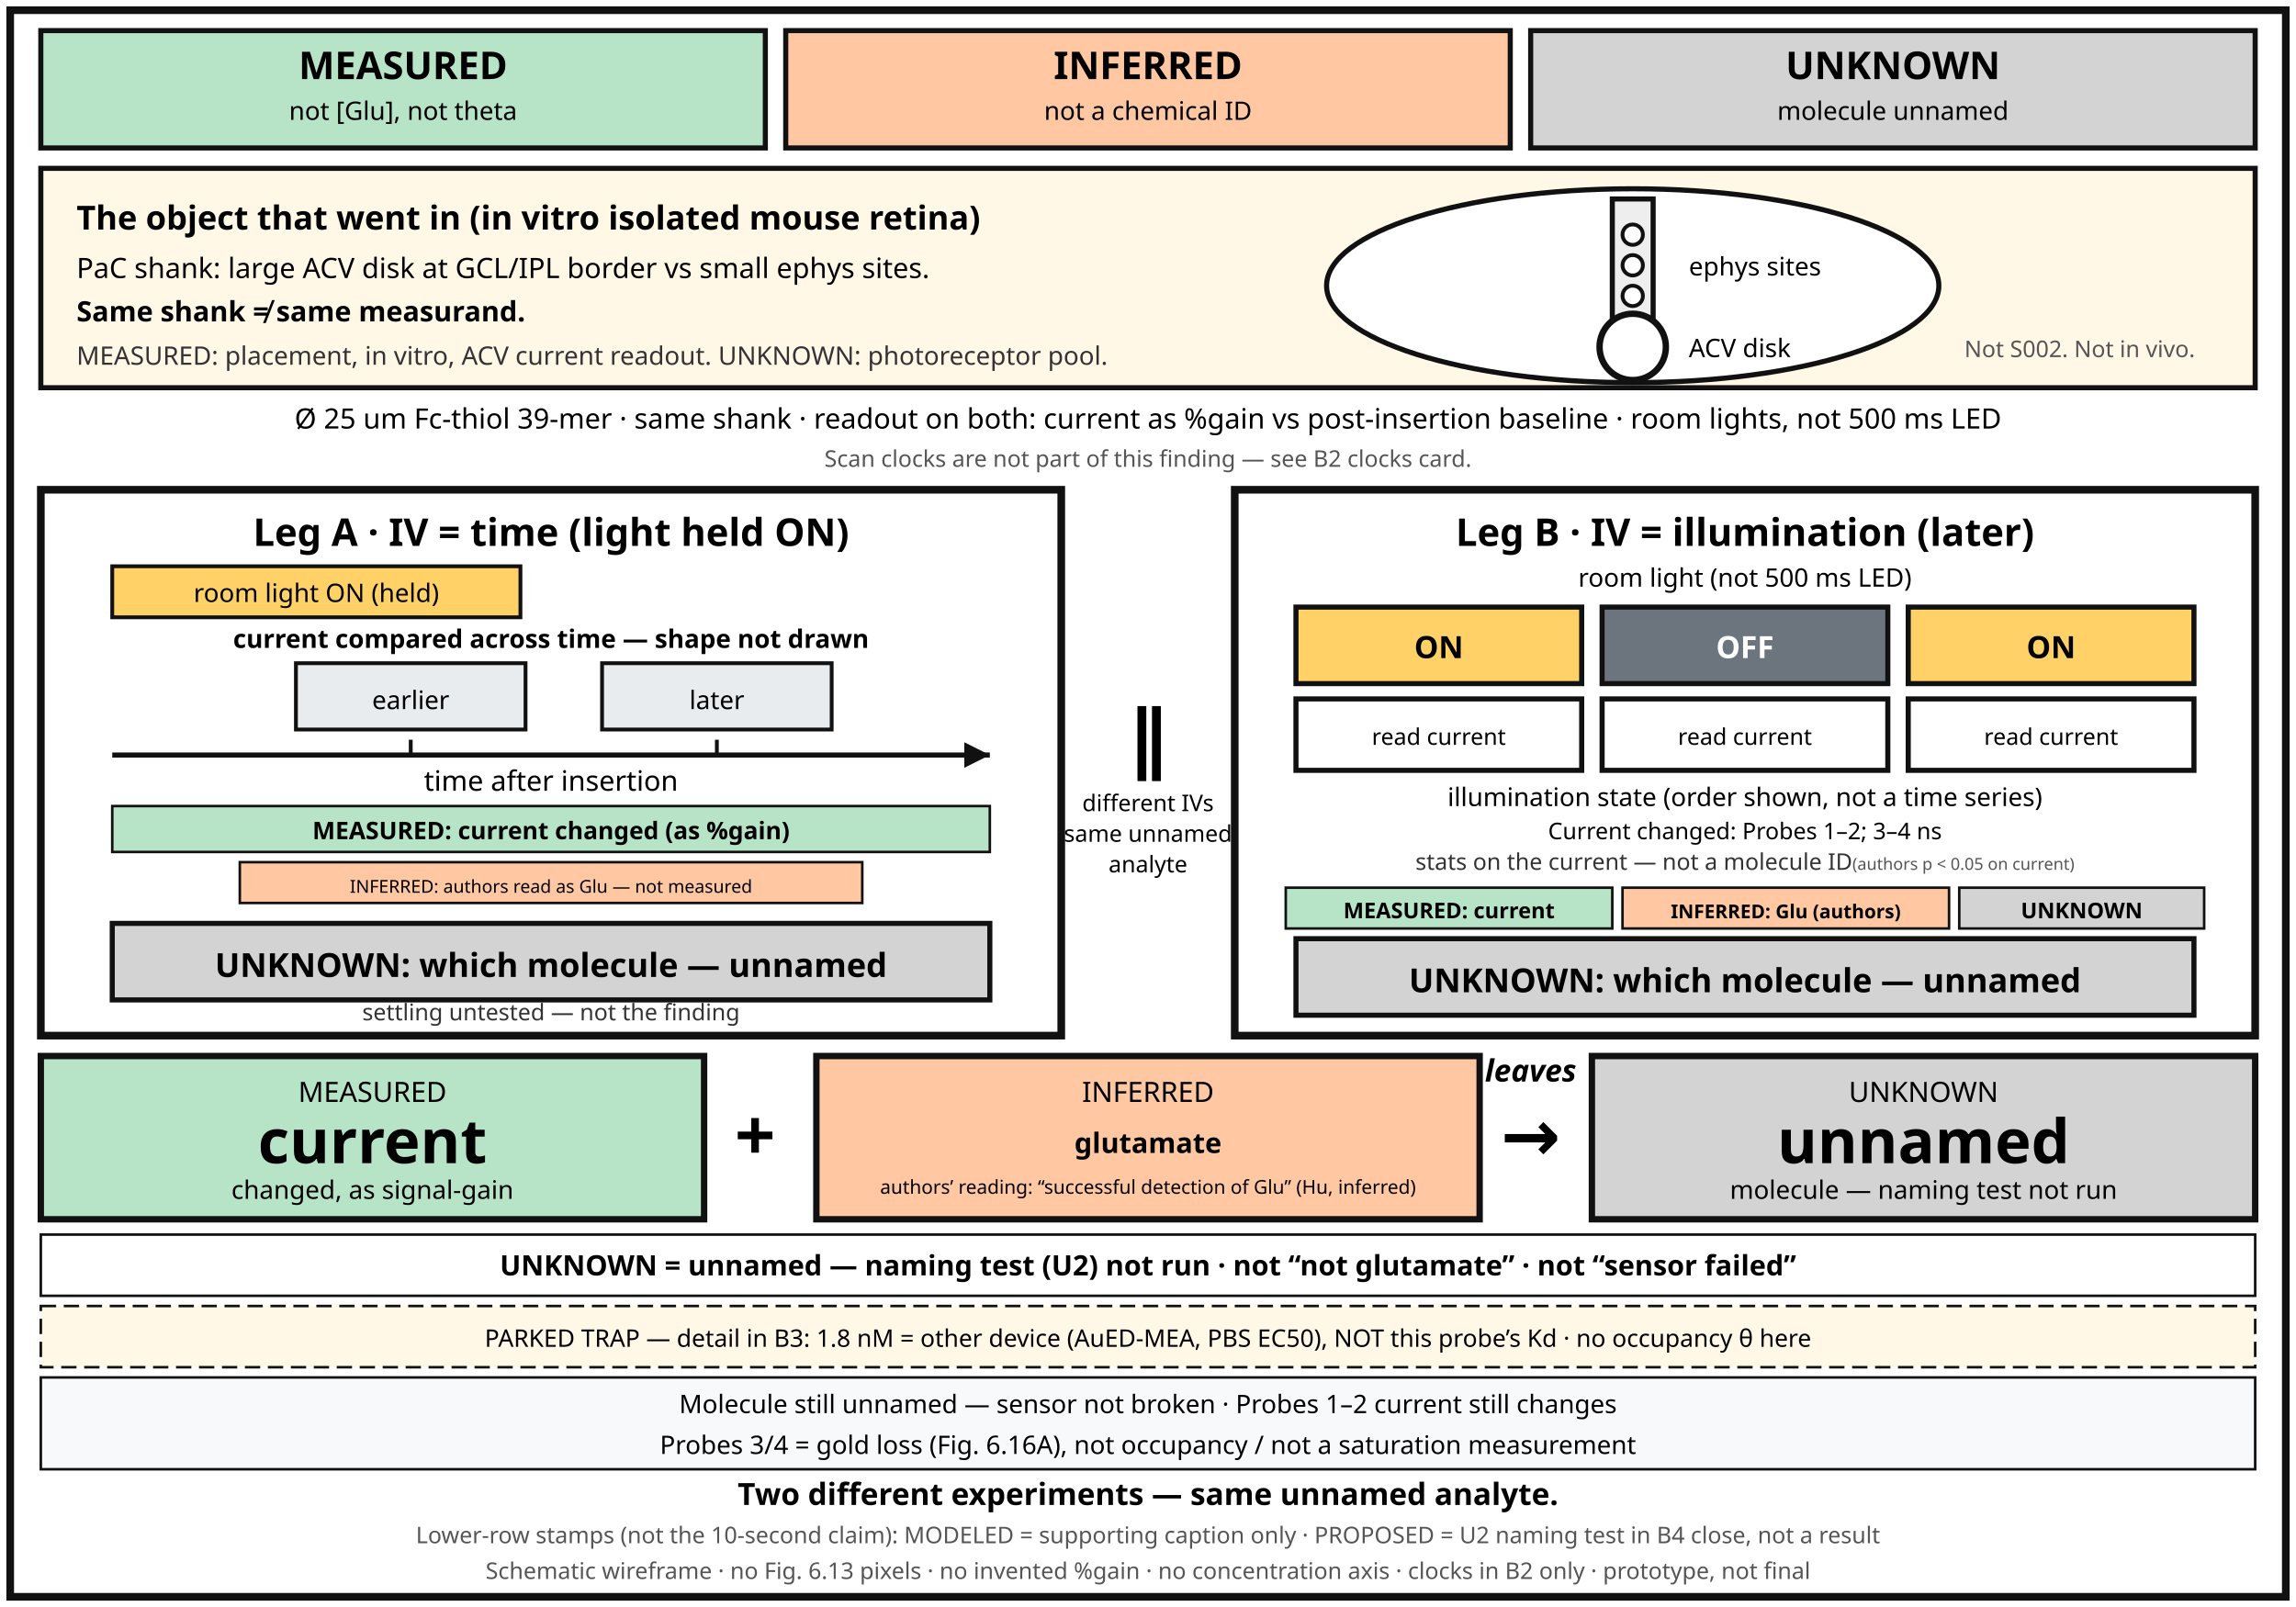
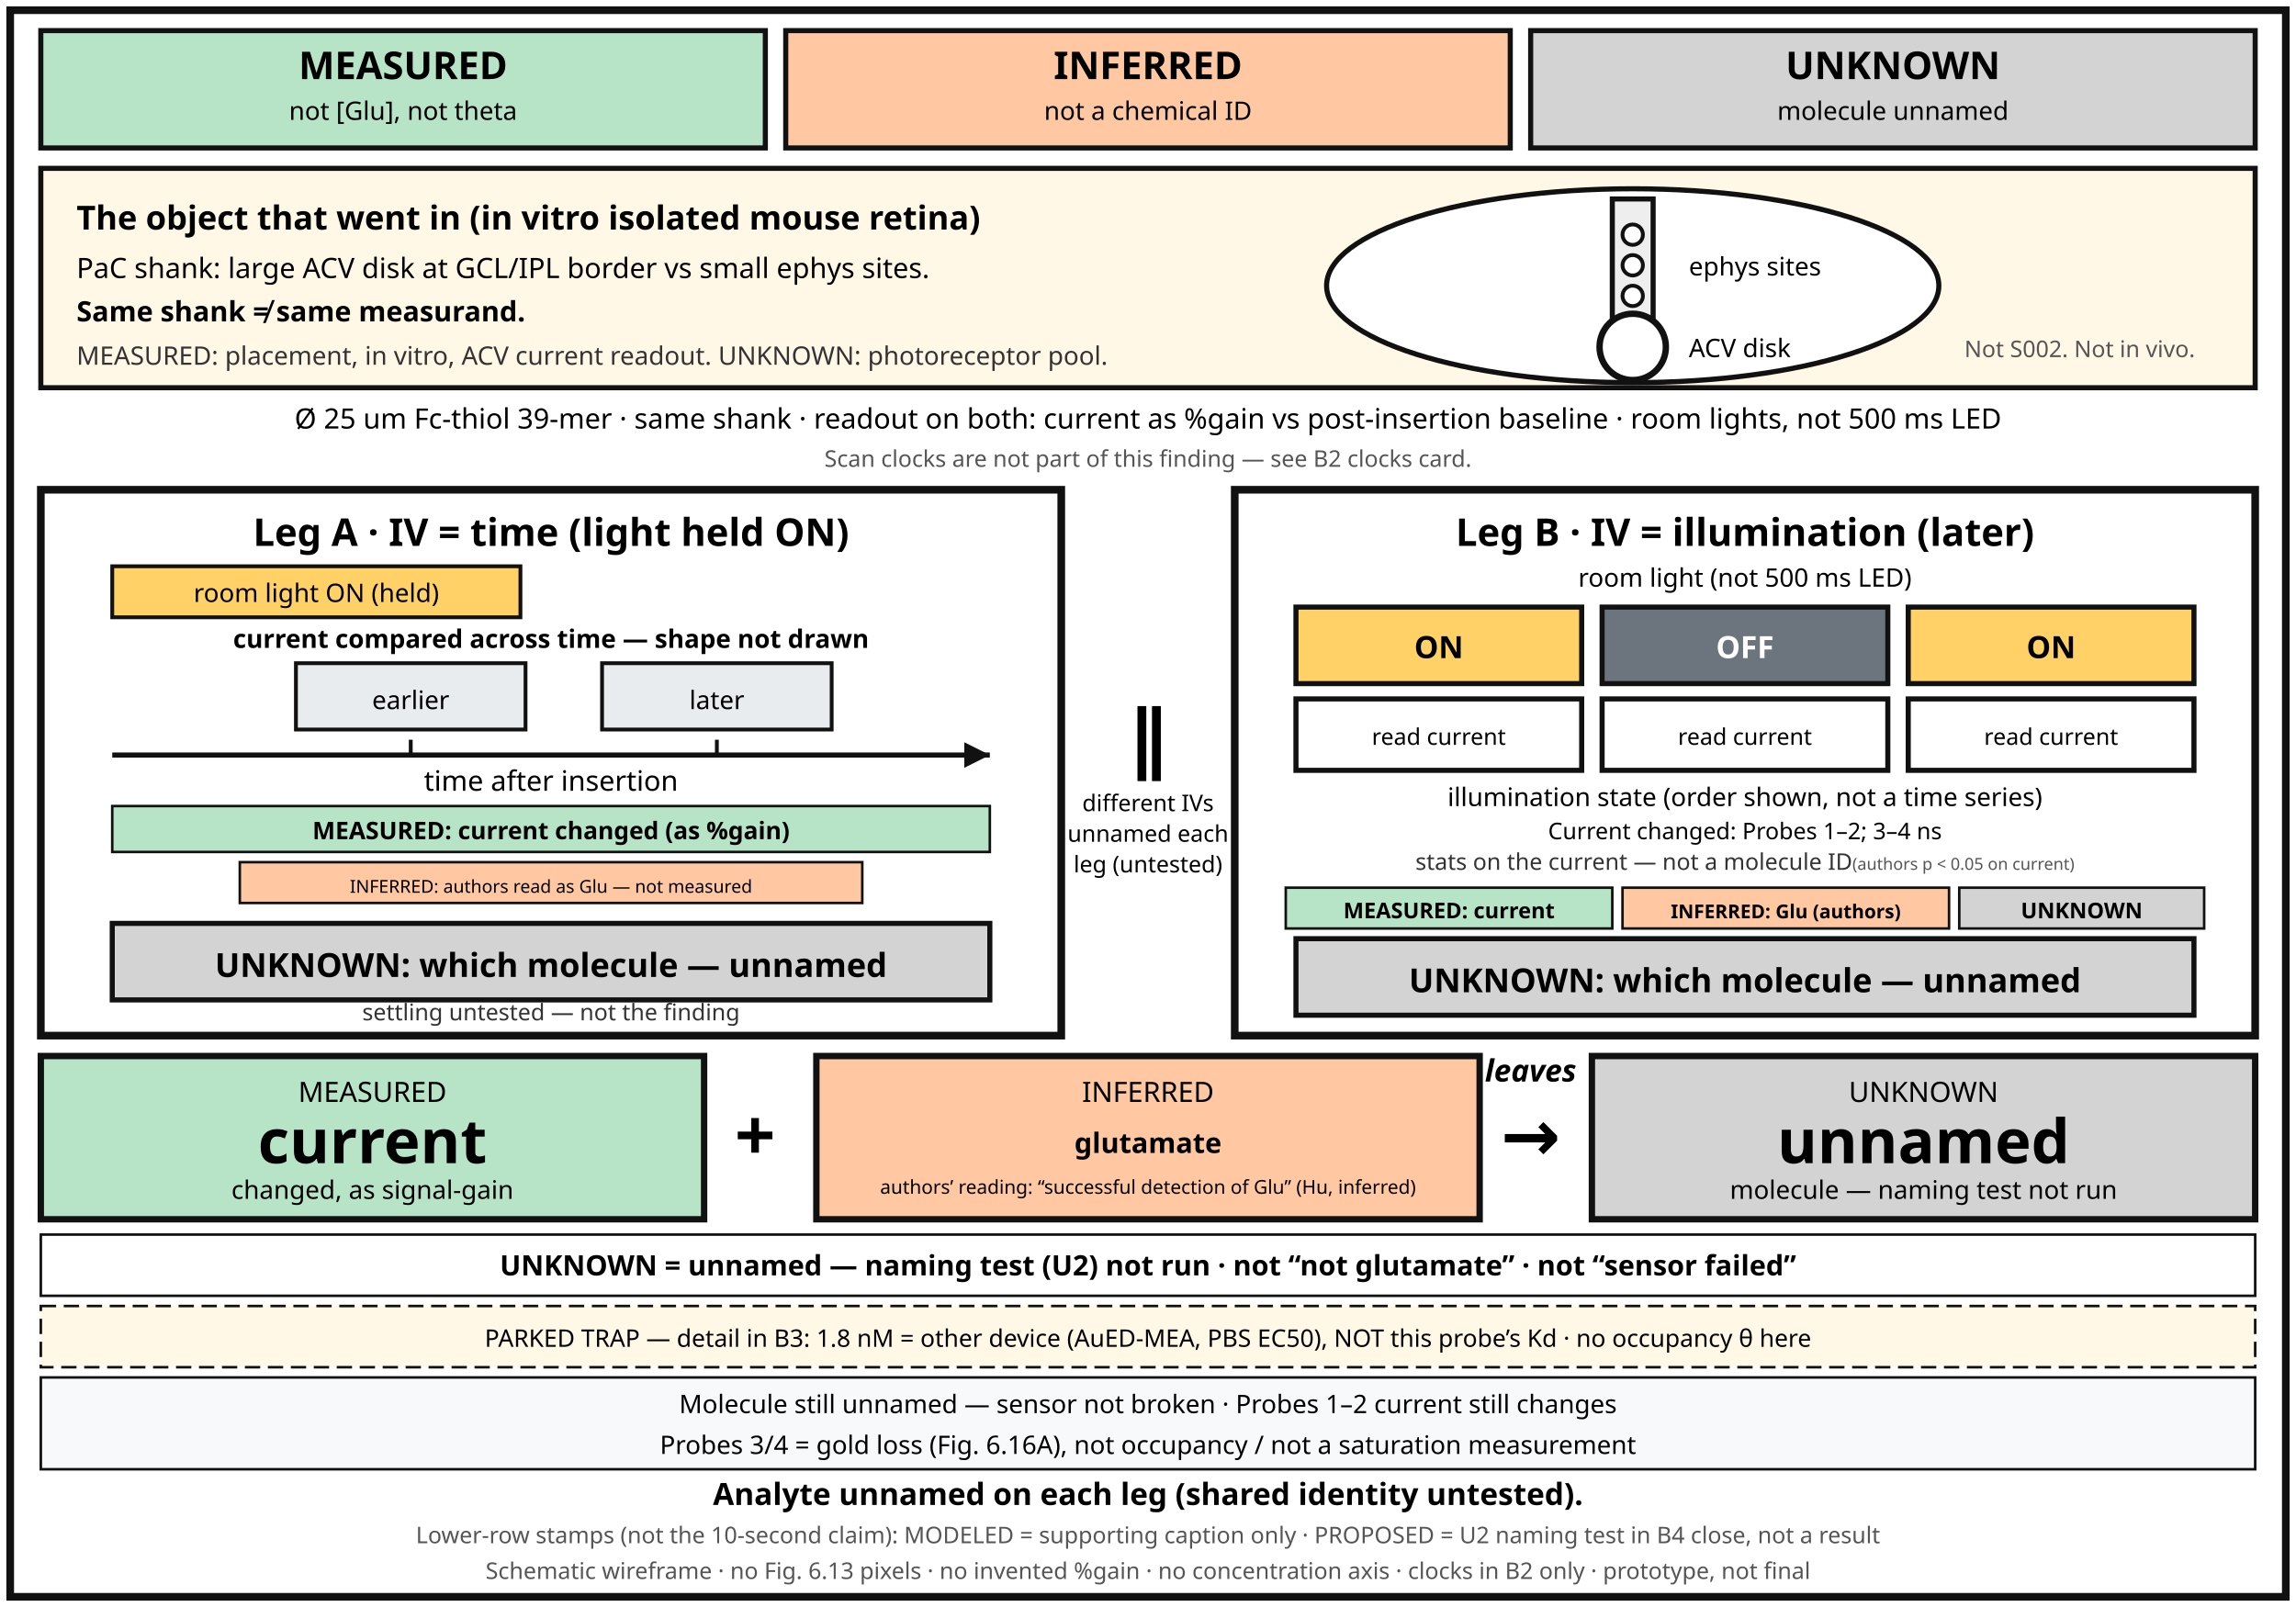
- <svg xmlns="http://www.w3.org/2000/svg" viewBox="0 0 900 630" width="900" height="630" role="img" aria-label="Hybrid hero band v3 eyefix: two different experiments, same unnamed analyte (schematic wireframe, no data; I1 freeze prep in vitro isolated mouse retina; fidfix2 parent untouched)">
+ <svg xmlns="http://www.w3.org/2000/svg" viewBox="0 0 900 630" width="900" height="630" role="img" aria-label="Hybrid hero band v3 eyefix: two different experiments, analyte unnamed on each leg (shared identity untested) (schematic wireframe, no data; I1 freeze prep in vitro isolated mouse retina; fidfix2 parent untouched)">
  <rect width="900" height="630" fill="#ffffff" />
  <rect x="4" y="4" width="892" height="622" fill="none" stroke="#111111" stroke-width="3" />
  <g font-family="sans-serif">
    <rect x="16" y="12" width="284" height="46" fill="#b7e4c7" stroke="#111" stroke-width="2" />
    <text x="158" y="31" text-anchor="middle" font-size="15" font-weight="bold">MEASURED</text>
    <text x="158" y="47" text-anchor="middle" font-size="10">not [Glu], not theta</text>
    <rect x="308" y="12" width="284" height="46" fill="#ffc8a2" stroke="#111" stroke-width="2" />
    <text x="450" y="31" text-anchor="middle" font-size="15" font-weight="bold">INFERRED</text>
    <text x="450" y="47" text-anchor="middle" font-size="10">not a chemical ID</text>
    <rect x="600" y="12" width="284" height="46" fill="#d3d3d3" stroke="#111" stroke-width="2" />
    <text x="742" y="31" text-anchor="middle" font-size="15" font-weight="bold">UNKNOWN</text>
    <text x="742" y="47" text-anchor="middle" font-size="10">molecule unnamed</text>
  </g>
  <rect x="16" y="66" width="868" height="86" fill="#fff8e7" stroke="#111" stroke-width="2" />
  <g font-family="sans-serif">
    <text x="30" y="90" font-size="13" font-weight="bold">The object that went in (in vitro isolated mouse retina)</text>
    <text x="30" y="109" font-size="11">PaC shank: large ACV disk at GCL/IPL border vs small ephys sites.</text>
    <text x="30" y="126" font-size="11" font-weight="bold">Same shank ≠ same measurand.</text>
    <text x="30" y="143" font-size="10" fill="#333">MEASURED: placement, in vitro, ACV current readout. UNKNOWN: photoreceptor pool.</text>
    <ellipse cx="640" cy="112" rx="120" ry="38" fill="#ffffff" stroke="#111" stroke-width="2" />
    <rect x="632" y="78" width="16" height="66" fill="#eeeeee" stroke="#111" stroke-width="2" />
    <circle cx="640" cy="92" r="4" fill="#fff" stroke="#111" stroke-width="1.5" />
    <circle cx="640" cy="104" r="4" fill="#fff" stroke="#111" stroke-width="1.5" />
    <circle cx="640" cy="116" r="4" fill="#fff" stroke="#111" stroke-width="1.5" />
    <circle cx="640" cy="136" r="13" fill="#ffffff" stroke="#111" stroke-width="2.5" />
    <text x="662" y="140" font-size="10">ACV disk</text>
    <text x="662" y="108" font-size="10">ephys sites</text>
    <text x="770" y="140" font-size="9" fill="#555">Not S002. Not in vivo.</text>
  </g>
  <g font-family="sans-serif">
    <text x="450" y="168" text-anchor="middle" font-size="11">Ø 25 um Fc-thiol 39-mer · same shank · readout on both: current as %gain vs post-insertion baseline · room lights, not 500 ms LED</text>
    <text x="450" y="183" text-anchor="middle" font-size="9" fill="#555">Scan clocks are not part of this finding — see B2 clocks card.</text>
  </g>
  <rect x="16" y="192" width="400" height="214" fill="#ffffff" stroke="#111" stroke-width="3" />
  <g font-family="sans-serif">
    <text x="216" y="214" text-anchor="middle" font-size="15" font-weight="bold">Leg A · IV = time (light held ON)</text>
    <rect x="44" y="222" width="160" height="20" fill="#ffd166" stroke="#111" stroke-width="1.5" />
    <text x="124" y="236" text-anchor="middle" font-size="10">room light ON (held)</text>
    <text x="216" y="254" text-anchor="middle" font-size="10" font-weight="bold">current compared across time — shape not drawn</text>
    <rect x="116" y="260" width="90" height="26" fill="#e9ecef" stroke="#111" stroke-width="1.5" />
    <text x="161" y="278" text-anchor="middle" font-size="10">earlier</text>
    <rect x="236" y="260" width="90" height="26" fill="#e9ecef" stroke="#111" stroke-width="1.5" />
    <text x="281" y="278" text-anchor="middle" font-size="10">later</text>
    <line x1="44" y1="296" x2="388" y2="296" stroke="#111" stroke-width="2" />
    <polygon points="388,296 378,291 378,301" fill="#111" />
    <line x1="161" y1="296" x2="161" y2="290" stroke="#111" stroke-width="1.5" />
    <line x1="281" y1="296" x2="281" y2="290" stroke="#111" stroke-width="1.5" />
    <text x="216" y="310" text-anchor="middle" font-size="11">time after insertion</text>
    <rect x="44" y="316" width="344" height="18" fill="#b7e4c7" stroke="#111" />
    <text x="216" y="329" text-anchor="middle" font-size="9.5" font-weight="bold">MEASURED: current changed (as %gain)</text>
    <rect x="94" y="338" width="244" height="16" fill="#ffc8a2" stroke="#111" />
    <text x="216" y="350" text-anchor="middle" font-size="7">INFERRED: authors read as Glu — not measured</text>
    <rect x="44" y="362" width="344" height="30" fill="#d3d3d3" stroke="#111" stroke-width="2" />
    <text x="216" y="383" text-anchor="middle" font-size="13" font-weight="bold">UNKNOWN: which molecule — unnamed</text>
    <text x="216" y="400" text-anchor="middle" font-size="9" fill="#333">settling untested — not the finding</text>
  </g>
  <g font-family="sans-serif">
    <text x="450" y="300" text-anchor="middle" font-size="30" font-weight="bold">∥</text>
    <text x="450" y="318" text-anchor="middle" font-size="9">different IVs</text>
-     <text x="450" y="330" text-anchor="middle" font-size="9">same unnamed</text>
-     <text x="450" y="342" text-anchor="middle" font-size="9">analyte</text>
+     <text x="450" y="330" text-anchor="middle" font-size="9">unnamed each</text>
+     <text x="450" y="342" text-anchor="middle" font-size="9">leg (untested)</text>
  </g>
  <rect x="484" y="192" width="400" height="214" fill="#ffffff" stroke="#111" stroke-width="3" />
  <g font-family="sans-serif">
    <text x="684" y="214" text-anchor="middle" font-size="15" font-weight="bold">Leg B · IV = illumination (later)</text>
    <text x="684" y="230" text-anchor="middle" font-size="10">room light (not 500 ms LED)</text>
    <rect x="508" y="238" width="112" height="30" fill="#ffd166" stroke="#111" stroke-width="2" />
    <text x="564" y="258" text-anchor="middle" font-size="12" font-weight="bold">ON</text>
    <rect x="628" y="238" width="112" height="30" fill="#6c757d" stroke="#111" stroke-width="2" />
    <text x="684" y="258" text-anchor="middle" font-size="12" font-weight="bold" fill="#fff">OFF</text>
    <rect x="748" y="238" width="112" height="30" fill="#ffd166" stroke="#111" stroke-width="2" />
    <text x="804" y="258" text-anchor="middle" font-size="12" font-weight="bold">ON</text>
    <rect x="508" y="274" width="112" height="28" fill="#ffffff" stroke="#111" stroke-width="2" />
    <text x="564" y="292" text-anchor="middle" font-size="9">read current</text>
    <rect x="628" y="274" width="112" height="28" fill="#ffffff" stroke="#111" stroke-width="2" />
    <text x="684" y="292" text-anchor="middle" font-size="9">read current</text>
    <rect x="748" y="274" width="112" height="28" fill="#ffffff" stroke="#111" stroke-width="2" />
    <text x="804" y="292" text-anchor="middle" font-size="9">read current</text>
    <text x="684" y="316" text-anchor="middle" font-size="10">illumination state (order shown, not a time series)</text>
    <text x="684" y="329" text-anchor="middle" font-size="9">Current changed: Probes 1–2; 3–4 ns</text>
    <text x="684" y="341" text-anchor="middle" font-size="9" fill="#333">stats on the current — not a molecule ID<tspan font-size="6.5" fill="#555"> (authors p &lt; 0.05 on current)</tspan>
    </text>
    <rect x="504" y="348" width="128" height="16" fill="#b7e4c7" stroke="#111" />
    <text x="568" y="360" text-anchor="middle" font-size="8.5" font-weight="bold">MEASURED: current</text>
    <rect x="636" y="348" width="128" height="16" fill="#ffc8a2" stroke="#111" />
    <text x="700" y="360" text-anchor="middle" font-size="7.5" font-weight="bold">INFERRED: Glu (authors)</text>
    <rect x="768" y="348" width="96" height="16" fill="#d3d3d3" stroke="#111" />
    <text x="816" y="360" text-anchor="middle" font-size="8.5" font-weight="bold">UNKNOWN</text>
    <rect x="508" y="368" width="352" height="30" fill="#d3d3d3" stroke="#111" stroke-width="2" />
    <text x="684" y="389" text-anchor="middle" font-size="13" font-weight="bold">UNKNOWN: which molecule — unnamed</text>
  </g>
  <g font-family="sans-serif">
    <rect x="16" y="414" width="260" height="64" fill="#b7e4c7" stroke="#111" stroke-width="2.5" />
    <text x="146" y="432" text-anchor="middle" font-size="11">MEASURED</text>
    <text x="146" y="456" text-anchor="middle" font-size="24" font-weight="bold">current</text>
    <text x="146" y="470" text-anchor="middle" font-size="10">changed, as signal-gain</text>
    <text x="296" y="455" text-anchor="middle" font-size="28" font-weight="bold">+</text>
    <rect x="320" y="414" width="260" height="64" fill="#ffc8a2" stroke="#111" stroke-width="2.5" />
    <text x="450" y="432" text-anchor="middle" font-size="11">INFERRED</text>
    <text x="450" y="452" text-anchor="middle" font-size="11" font-weight="bold">glutamate</text>
    <text x="450" y="468" text-anchor="middle" font-size="7.5">authors’ reading: “successful detection of Glu” (Hu, inferred)</text>
    <text x="600" y="424" text-anchor="middle" font-size="12" font-weight="bold" font-style="italic">leaves</text>
    <text x="600" y="455" text-anchor="middle" font-size="28" font-weight="bold">→</text>
    <rect x="624" y="414" width="260" height="64" fill="#d3d3d3" stroke="#111" stroke-width="2.5" />
    <text x="754" y="432" text-anchor="middle" font-size="11">UNKNOWN</text>
    <text x="754" y="456" text-anchor="middle" font-size="24" font-weight="bold">unnamed</text>
    <text x="754" y="470" text-anchor="middle" font-size="10">molecule — naming test not run</text>
  </g>
  <rect x="16" y="484" width="868" height="24" fill="#ffffff" stroke="#111" />
  <g font-family="sans-serif">
    <text x="450" y="500" text-anchor="middle" font-size="11" font-weight="bold">UNKNOWN = unnamed — naming test (U2) not run · not “not glutamate” · not “sensor failed”</text>
  </g>
  <rect x="16" y="512" width="868" height="24" fill="#fff8e7" stroke="#111" stroke-dasharray="6 3" />
  <g font-family="sans-serif">
    <text x="450" y="528" text-anchor="middle" font-size="9.5">PARKED TRAP — detail in B3: 1.8 nM = other device (AuED-MEA, PBS EC50), NOT this probe’s Kd · no occupancy θ here</text>
  </g>
  <rect x="16" y="540" width="868" height="36" fill="#f8f9fa" stroke="#111" />
  <g font-family="sans-serif">
    <text x="450" y="554" text-anchor="middle" font-size="10">Molecule still unnamed — sensor not broken · Probes 1–2 current still changes</text>
    <text x="450" y="570" text-anchor="middle" font-size="10">Probes 3/4 = gold loss (Fig. 6.16A), not occupancy / not a saturation measurement</text>
  </g>
  <g font-family="sans-serif">
-     <text x="450" y="590" text-anchor="middle" font-size="12" font-weight="bold">Two different experiments — same unnamed analyte.</text>
+     <text x="450" y="590" text-anchor="middle" font-size="12" font-weight="bold">Analyte unnamed on each leg (shared identity untested).</text>
    <text x="450" y="605" text-anchor="middle" font-size="9" fill="#555">Lower-row stamps (not the 10-second claim): MODELED = supporting caption only · PROPOSED = U2 naming test in B4 close, not a result</text>
    <text x="450" y="619" text-anchor="middle" font-size="9" fill="#555">Schematic wireframe · no Fig. 6.13 pixels · no invented %gain · no concentration axis · clocks in B2 only · prototype, not final</text>
  </g>
</svg>
